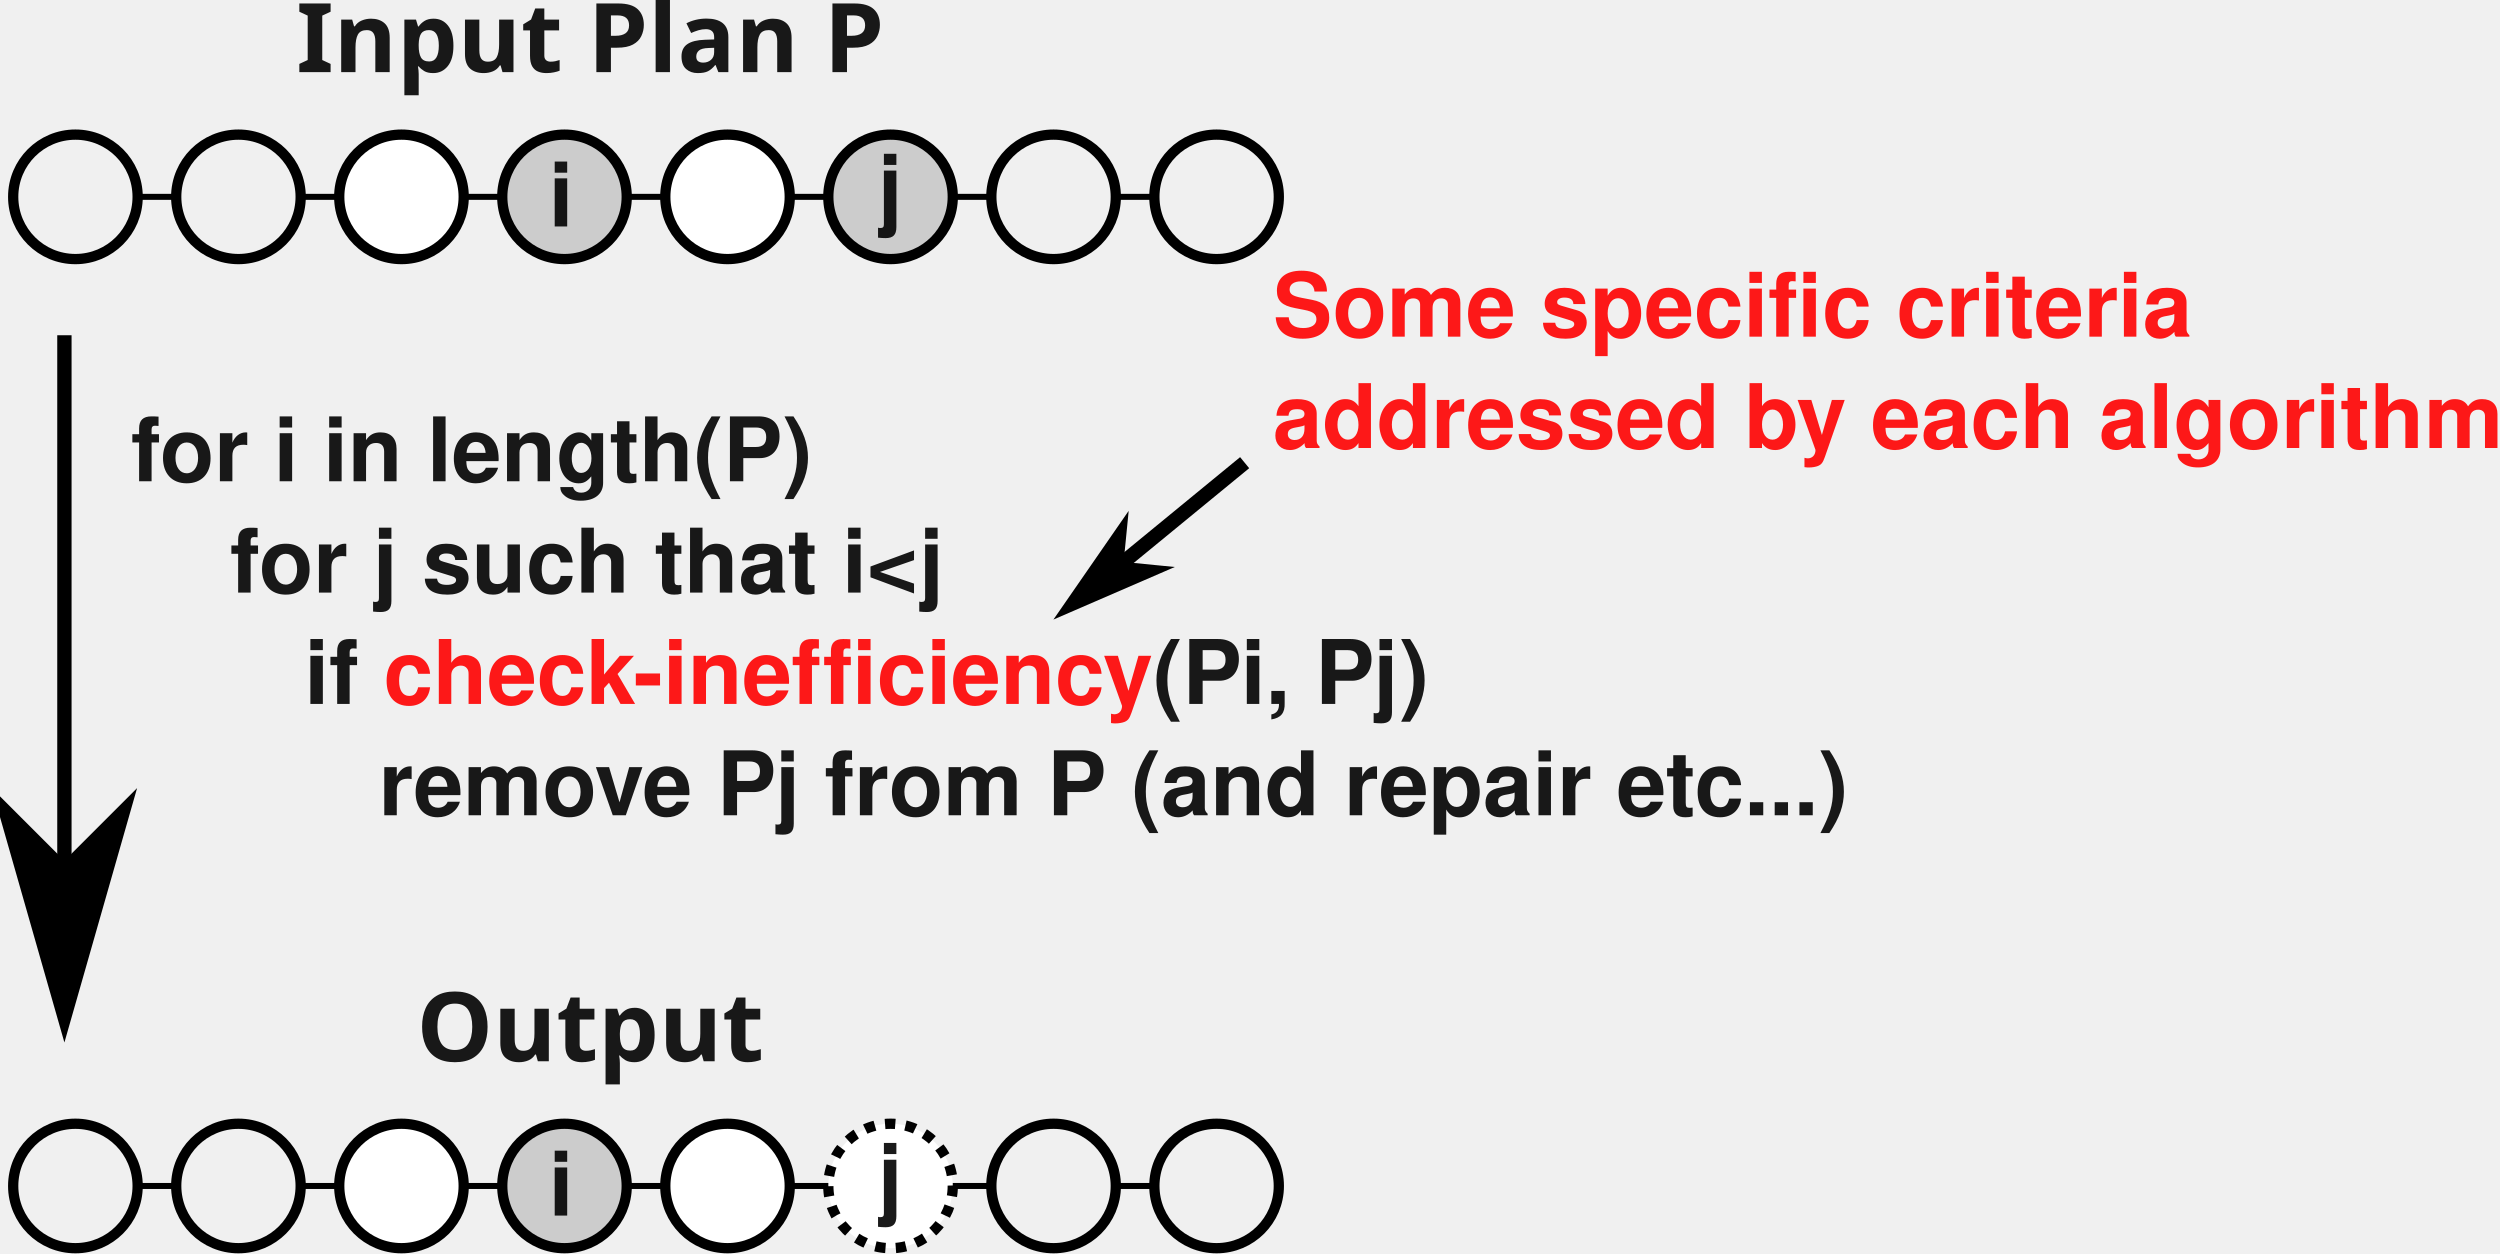
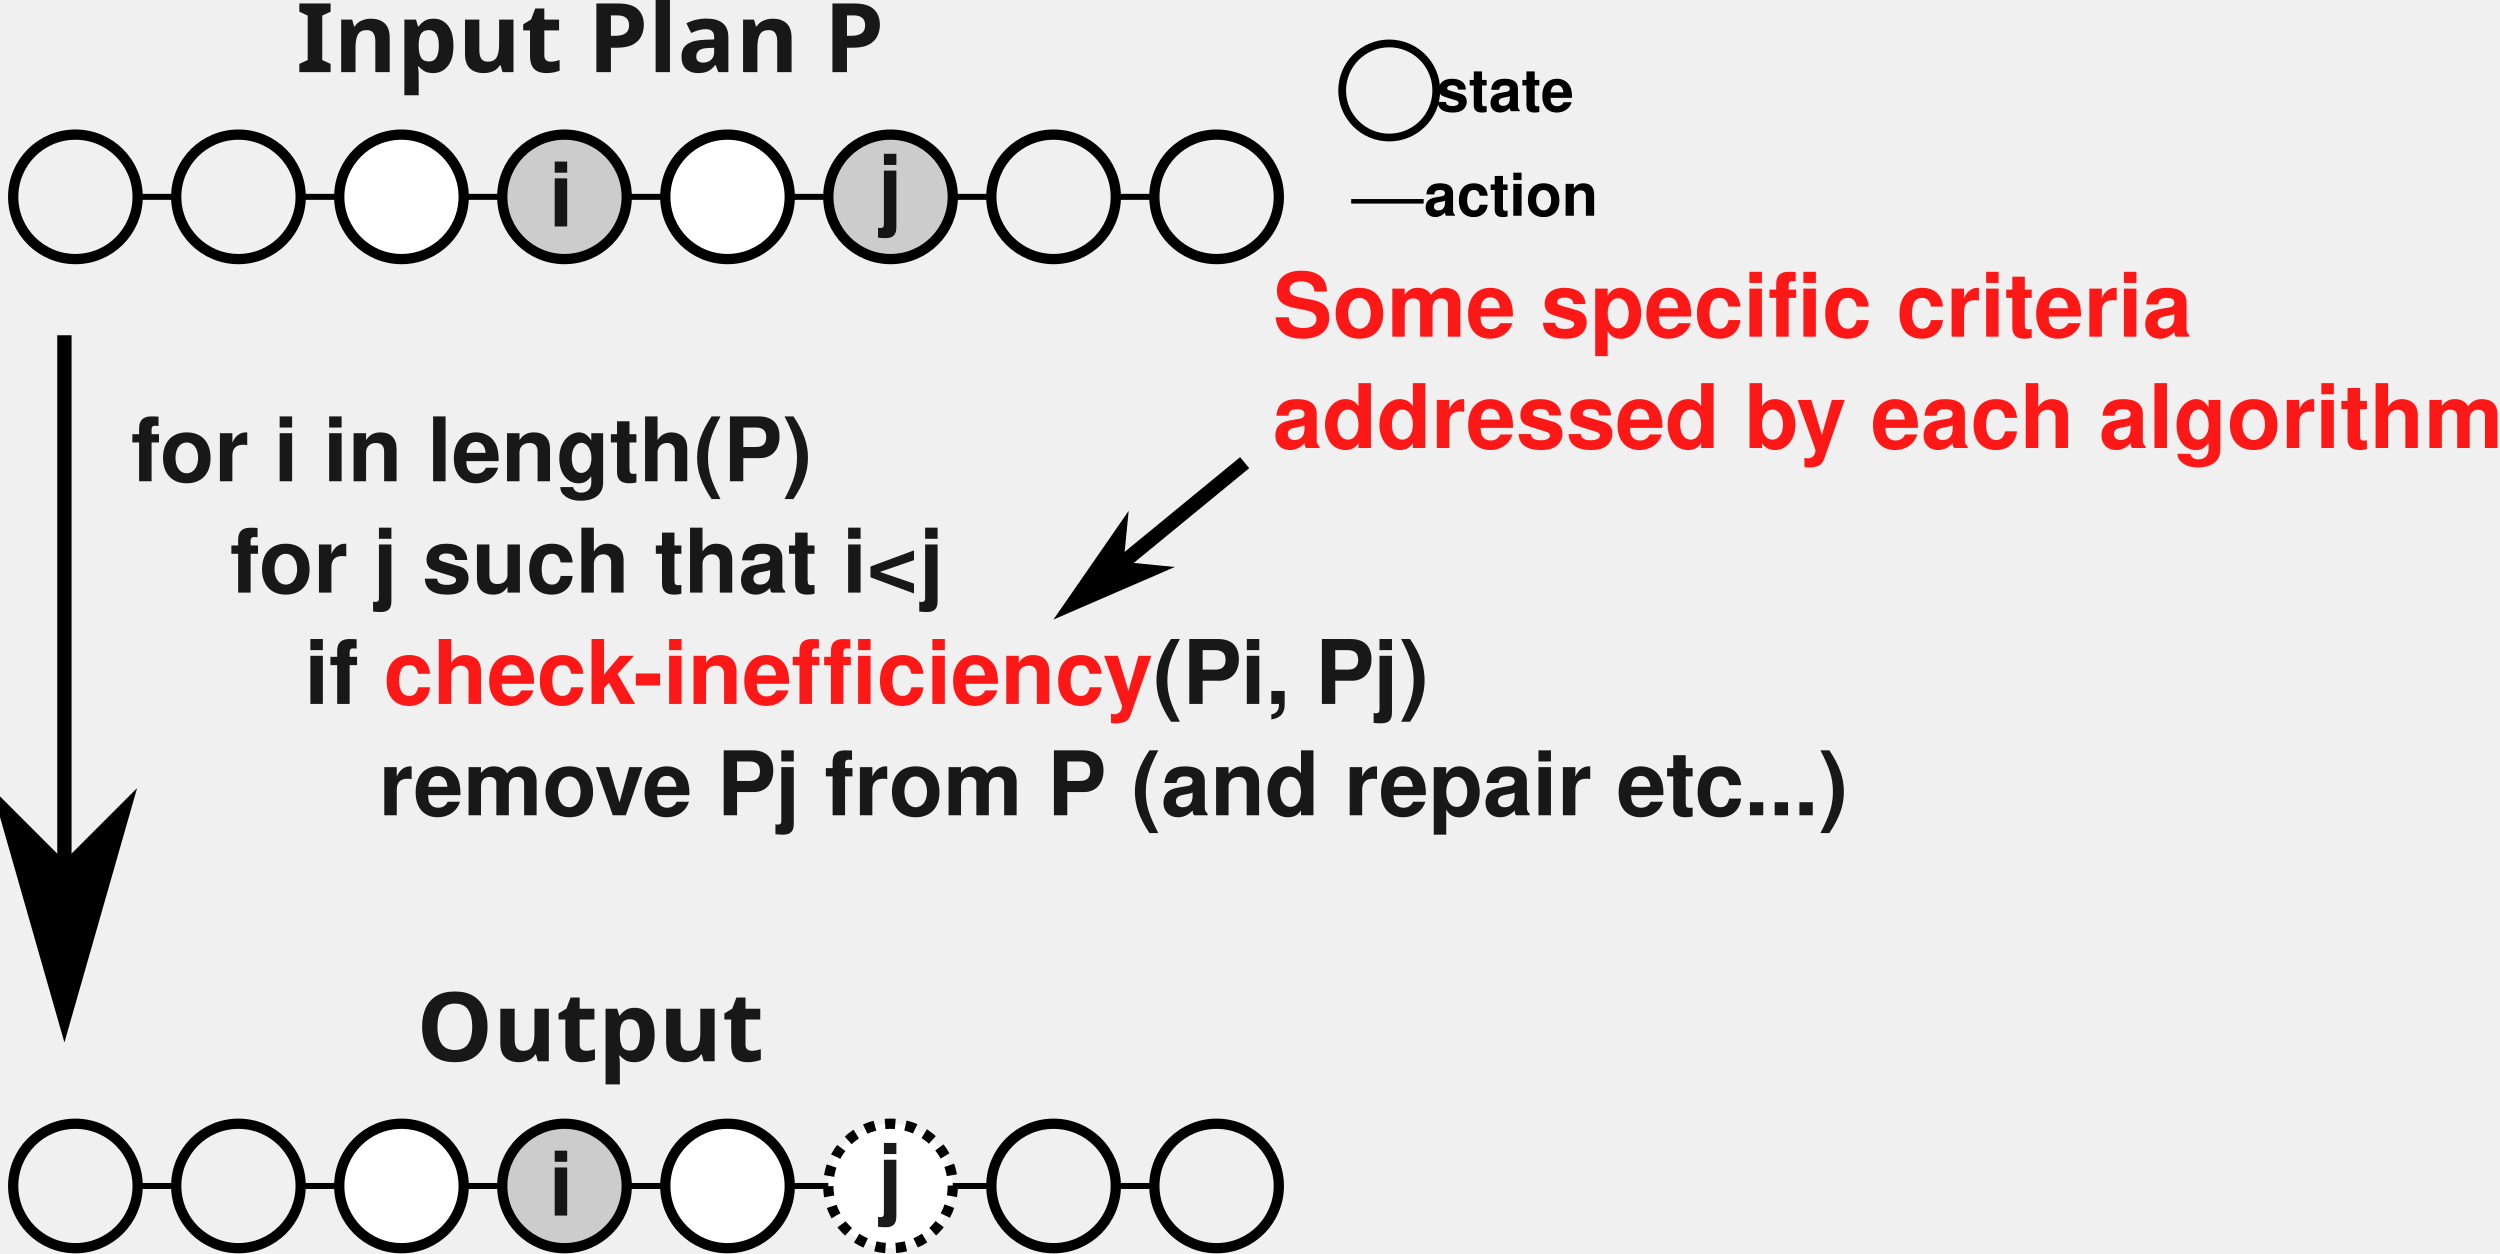
<svg xmlns="http://www.w3.org/2000/svg" width="786.018" height="394.057" id="svg4044" version="1.1">
  <defs id="defs4046">
    <marker orient="auto" refY="0" refX="0" id="Arrow1Mend" style="overflow:visible">
      <path id="path5414" d="M 0,0 5,-5 -12.5,0 5,5 0,0 z" style="fill-rule:evenodd;stroke:#000000;stroke-width:1pt" transform="matrix(-0.4,0,0,-0.4,-4,0)" />
    </marker>
    <marker orient="auto" refY="0" refX="0" id="Arrow1Lend" style="overflow:visible">
      <path id="path5408" d="M 0,0 5,-5 -12.5,0 5,5 0,0 z" style="fill-rule:evenodd;stroke:#000000;stroke-width:1pt" transform="matrix(-0.8,0,0,-0.8,-10,0)" />
    </marker>
  </defs>
  <g id="layer1" transform="translate(-259.8836,-150.9001)">
-     <path style="color:#000000;fill:none;stroke:#000000;stroke-width:1.8;stroke-linecap:butt;stroke-linejoin:miter;stroke-miterlimit:4;stroke-opacity:1;stroke-dasharray:none;stroke-dashoffset:0;marker:none;visibility:visible;display:inline;overflow:visible;enable-background:accumulate" id="path4062" d="m 67.39,125.464 a 10.901,10.901 0 1 1 -21.803,0 10.901,10.901 0 1 1 21.803,0 z" transform="matrix(1.794702,0,0,1.794702,182.2154,-12.3801)" />
-     <path transform="matrix(1.794702,0,0,1.794702,438.4972,-12.3801)" style="color:#000000;fill:#cccccc;stroke:#000000;stroke-width:1.8;stroke-linecap:butt;stroke-linejoin:miter;stroke-miterlimit:4;stroke-opacity:1;stroke-dasharray:none;stroke-dashoffset:0;marker:none;visibility:visible;display:inline;overflow:visible;enable-background:accumulate" id="path4062-2" d="m 67.39,125.464 a 10.901,10.901 0 1 1 -21.803,0 10.901,10.901 0 1 1 21.803,0 z" />
-     <path transform="matrix(1.794702,0,0,1.794702,284.7281,-12.3801)" style="color:#000000;fill:#ffffff;stroke:#000000;stroke-width:1.8;stroke-linecap:butt;stroke-linejoin:miter;stroke-miterlimit:4;stroke-opacity:1;stroke-dasharray:none;stroke-dashoffset:0;marker:none;visibility:visible;display:inline;overflow:visible;enable-background:accumulate" id="path4062-5" d="m 67.39,125.464 a 10.901,10.901 0 1 1 -21.803,0 10.901,10.901 0 1 1 21.803,0 z" />
-     <path transform="matrix(1.794702,0,0,1.794702,233.4718,-12.3801)" style="color:#000000;fill:none;stroke:#000000;stroke-width:1.8;stroke-linecap:butt;stroke-linejoin:miter;stroke-miterlimit:4;stroke-opacity:1;stroke-dasharray:none;stroke-dashoffset:0;marker:none;visibility:visible;display:inline;overflow:visible;enable-background:accumulate" id="path4062-1" d="m 67.39,125.464 a 10.901,10.901 0 1 1 -21.803,0 10.901,10.901 0 1 1 21.803,0 z" />
-     <path transform="matrix(1.794702,0,0,1.794702,335.9845,-12.3801)" style="color:#000000;fill:#cccccc;stroke:#000000;stroke-width:1.8;stroke-linecap:butt;stroke-linejoin:miter;stroke-miterlimit:4;stroke-opacity:1;stroke-dasharray:none;stroke-dashoffset:0;marker:none;visibility:visible;display:inline;overflow:visible;enable-background:accumulate" id="path4062-6" d="m 67.39,125.464 a 10.901,10.901 0 1 1 -21.803,0 10.901,10.901 0 1 1 21.803,0 z" />
-     <path transform="matrix(1.794702,0,0,1.794702,541.0099,-12.3801)" style="color:#000000;fill:none;stroke:#000000;stroke-width:1.8;stroke-linecap:butt;stroke-linejoin:miter;stroke-miterlimit:4;stroke-opacity:1;stroke-dasharray:none;stroke-dashoffset:0;marker:none;visibility:visible;display:inline;overflow:visible;enable-background:accumulate" id="path4062-0" d="m 67.39,125.464 a 10.901,10.901 0 1 1 -21.803,0 10.901,10.901 0 1 1 21.803,0 z" />
-     <path transform="matrix(1.794702,0,0,1.794702,387.2408,-12.3801)" style="color:#000000;fill:#ffffff;stroke:#000000;stroke-width:1.8;stroke-linecap:butt;stroke-linejoin:miter;stroke-miterlimit:4;stroke-opacity:1;stroke-dasharray:none;stroke-dashoffset:0;marker:none;visibility:visible;display:inline;overflow:visible;enable-background:accumulate" id="path4062-4" d="m 67.39,125.464 a 10.901,10.901 0 1 1 -21.803,0 10.901,10.901 0 1 1 21.803,0 z" />
-     <path transform="matrix(1.794702,0,0,1.794702,489.7535,-12.3801)" style="color:#000000;fill:none;stroke:#000000;stroke-width:1.8;stroke-linecap:butt;stroke-linejoin:miter;stroke-miterlimit:4;stroke-opacity:1;stroke-dasharray:none;stroke-dashoffset:0;marker:none;visibility:visible;display:inline;overflow:visible;enable-background:accumulate" id="path4062-21" d="m 67.39,125.464 a 10.901,10.901 0 1 1 -21.803,0 10.901,10.901 0 1 1 21.803,0 z" />
+     <path style="color:#000000;fill:none;stroke:#000000;stroke-width:1.8;stroke-linecap:butt;stroke-linejoin:miter;stroke-miterlimit:4;stroke-opacity:1;stroke-dasharray:none;stroke-dashoffset:0;marker:none;visibility:visible;display:inline;overflow:visible;enable-background:accumulate" id="path4062" d="m 67.39,125.464 c 0,6.021 -4.881,10.901 -10.901,10.901 -6.021,0 -10.901,-4.881 -10.901,-10.901 0,-6.021 4.881,-10.901 10.901,-10.901 6.021,0 10.901,4.881 10.901,10.901 z" transform="matrix(1.794702,0,0,1.794702,182.2154,-12.3801)" />
+     <path transform="matrix(1.794702,0,0,1.794702,438.4972,-12.3801)" style="color:#000000;fill:#cccccc;stroke:#000000;stroke-width:1.8;stroke-linecap:butt;stroke-linejoin:miter;stroke-miterlimit:4;stroke-opacity:1;stroke-dasharray:none;stroke-dashoffset:0;marker:none;visibility:visible;display:inline;overflow:visible;enable-background:accumulate" id="path4062-2" d="m 67.39,125.464 c 0,6.021 -4.881,10.901 -10.901,10.901 -6.021,0 -10.901,-4.881 -10.901,-10.901 0,-6.021 4.881,-10.901 10.901,-10.901 6.021,0 10.901,4.881 10.901,10.901 z" />
+     <path transform="matrix(1.794702,0,0,1.794702,284.7281,-12.3801)" style="color:#000000;fill:#ffffff;stroke:#000000;stroke-width:1.8;stroke-linecap:butt;stroke-linejoin:miter;stroke-miterlimit:4;stroke-opacity:1;stroke-dasharray:none;stroke-dashoffset:0;marker:none;visibility:visible;display:inline;overflow:visible;enable-background:accumulate" id="path4062-5" d="m 67.39,125.464 c 0,6.021 -4.881,10.901 -10.901,10.901 -6.021,0 -10.901,-4.881 -10.901,-10.901 0,-6.021 4.881,-10.901 10.901,-10.901 6.021,0 10.901,4.881 10.901,10.901 z" />
+     <path transform="matrix(1.794702,0,0,1.794702,233.4718,-12.3801)" style="color:#000000;fill:none;stroke:#000000;stroke-width:1.8;stroke-linecap:butt;stroke-linejoin:miter;stroke-miterlimit:4;stroke-opacity:1;stroke-dasharray:none;stroke-dashoffset:0;marker:none;visibility:visible;display:inline;overflow:visible;enable-background:accumulate" id="path4062-1" d="m 67.39,125.464 c 0,6.021 -4.881,10.901 -10.901,10.901 -6.021,0 -10.901,-4.881 -10.901,-10.901 0,-6.021 4.881,-10.901 10.901,-10.901 6.021,0 10.901,4.881 10.901,10.901 z" />
+     <path transform="matrix(1.794702,0,0,1.794702,335.9845,-12.3801)" style="color:#000000;fill:#cccccc;stroke:#000000;stroke-width:1.8;stroke-linecap:butt;stroke-linejoin:miter;stroke-miterlimit:4;stroke-opacity:1;stroke-dasharray:none;stroke-dashoffset:0;marker:none;visibility:visible;display:inline;overflow:visible;enable-background:accumulate" id="path4062-6" d="m 67.39,125.464 c 0,6.021 -4.881,10.901 -10.901,10.901 -6.021,0 -10.901,-4.881 -10.901,-10.901 0,-6.021 4.881,-10.901 10.901,-10.901 6.021,0 10.901,4.881 10.901,10.901 z" />
+     <path transform="matrix(1.794702,0,0,1.794702,541.0099,-12.3801)" style="color:#000000;fill:none;stroke:#000000;stroke-width:1.8;stroke-linecap:butt;stroke-linejoin:miter;stroke-miterlimit:4;stroke-opacity:1;stroke-dasharray:none;stroke-dashoffset:0;marker:none;visibility:visible;display:inline;overflow:visible;enable-background:accumulate" id="path4062-0" d="m 67.39,125.464 c 0,6.021 -4.881,10.901 -10.901,10.901 -6.021,0 -10.901,-4.881 -10.901,-10.901 0,-6.021 4.881,-10.901 10.901,-10.901 6.021,0 10.901,4.881 10.901,10.901 z" />
+     <path transform="matrix(1.794702,0,0,1.794702,387.2408,-12.3801)" style="color:#000000;fill:#ffffff;stroke:#000000;stroke-width:1.8;stroke-linecap:butt;stroke-linejoin:miter;stroke-miterlimit:4;stroke-opacity:1;stroke-dasharray:none;stroke-dashoffset:0;marker:none;visibility:visible;display:inline;overflow:visible;enable-background:accumulate" id="path4062-4" d="m 67.39,125.464 c 0,6.021 -4.881,10.901 -10.901,10.901 -6.021,0 -10.901,-4.881 -10.901,-10.901 0,-6.021 4.881,-10.901 10.901,-10.901 6.021,0 10.901,4.881 10.901,10.901 z" />
+     <path transform="matrix(1.794702,0,0,1.794702,489.7535,-12.3801)" style="color:#000000;fill:none;stroke:#000000;stroke-width:1.8;stroke-linecap:butt;stroke-linejoin:miter;stroke-miterlimit:4;stroke-opacity:1;stroke-dasharray:none;stroke-dashoffset:0;marker:none;visibility:visible;display:inline;overflow:visible;enable-background:accumulate" id="path4062-21" d="m 67.39,125.464 c 0,6.021 -4.881,10.901 -10.901,10.901 -6.021,0 -10.901,-4.881 -10.901,-10.901 0,-6.021 4.881,-10.901 10.901,-10.901 6.021,0 10.901,4.881 10.901,10.901 z" />
    <path style="fill:none;stroke:#000000;stroke-width:1.89px;stroke-linecap:butt;stroke-linejoin:miter;stroke-opacity:1" d="m 303.16,212.791 12.127,0" id="path5213" />
    <path style="fill:none;stroke:#000000;stroke-width:1.89px;stroke-linecap:butt;stroke-linejoin:miter;stroke-opacity:1" d="m 354.417,212.791 12.127,0" id="path5217" />
    <path style="fill:none;stroke:#000000;stroke-width:1.89px;stroke-linecap:butt;stroke-linejoin:miter;stroke-opacity:1" d="m 405.673,212.791 12.127,0" id="path5219" />
    <path style="fill:#ffffff;stroke:#000000;stroke-width:1.89px;stroke-linecap:butt;stroke-linejoin:miter;stroke-opacity:1" d="m 456.929,212.791 12.127,0" id="path5223" />
    <path style="fill:#ffffff;stroke:#000000;stroke-width:1.89px;stroke-linecap:butt;stroke-linejoin:miter;stroke-opacity:1" d="m 508.186,212.791 12.127,0" id="path5225" />
    <path style="fill:none;stroke:#000000;stroke-width:1.89px;stroke-linecap:butt;stroke-linejoin:miter;stroke-opacity:1" d="m 559.442,212.791 12.127,0" id="path5227" />
    <path style="fill:none;stroke:#000000;stroke-width:1.89px;stroke-linecap:butt;stroke-linejoin:miter;stroke-opacity:1" d="m 610.698,212.791 12.127,0" id="path5229" />
    <text xml:space="preserve" style="font-size:30.243px;font-style:normal;font-variant:normal;font-weight:bold;font-stretch:normal;text-indent:0;text-align:center;text-decoration:none;line-height:125%;letter-spacing:normal;word-spacing:normal;text-transform:none;direction:ltr;block-progression:tb;writing-mode:lr-tb;text-anchor:middle;baseline-shift:baseline;opacity:0.898;color:#000000;fill:#000000;fill-opacity:1;fill-rule:evenodd;stroke:none;stroke-width:0.99;marker:none;visibility:visible;display:inline;overflow:visible;enable-background:accumulate;font-family:'M+ 2c';-inkscape-font-specification:'M+ 2c Bold'" x="465.112" y="173.583" id="text4505">
      <tspan id="tspan4507" x="465.112" y="173.583">Input Plan P</tspan>
    </text>
    <text xml:space="preserve" style="font-size:28px;font-style:normal;font-variant:normal;font-weight:bold;font-stretch:normal;text-indent:0;text-align:start;text-decoration:none;line-height:125%;letter-spacing:normal;word-spacing:normal;text-transform:none;direction:ltr;block-progression:tb;writing-mode:lr-tb;text-anchor:start;baseline-shift:baseline;opacity:0.898;color:#000000;fill:#000000;fill-opacity:1;fill-rule:nonzero;stroke:none;stroke-width:5.786;marker:none;visibility:visible;display:inline;overflow:visible;enable-background:accumulate;font-family:Nimbus Sans L;-inkscape-font-specification:Nimbus Sans L Bold" x="301.105" y="302.22" id="text4748">
      <tspan id="tspan4750" x="301.105" y="302.22">for i in length(P)</tspan>
      <tspan x="301.105" y="337.22" id="tspan4752">    for j such that i&lt;j</tspan>
      <tspan x="301.105" y="372.22" id="tspan4754">       if <tspan style="fill:#ff0000" id="tspan6441">check-inefficiency</tspan>(Pi, Pj)</tspan>
      <tspan x="301.105" y="407.22" id="tspan4764">          remove Pj from P (and repair etc...)</tspan>
    </text>
    <text xml:space="preserve" style="font-size:28px;font-style:normal;font-variant:normal;font-weight:bold;font-stretch:normal;text-indent:0;text-align:start;text-decoration:none;line-height:125%;letter-spacing:normal;word-spacing:normal;text-transform:none;direction:ltr;block-progression:tb;writing-mode:lr-tb;text-anchor:start;baseline-shift:baseline;opacity:0.898;color:#000000;fill:#000000;fill-opacity:1;fill-rule:nonzero;stroke:none;stroke-width:5.786;marker:none;visibility:visible;display:inline;overflow:visible;enable-background:accumulate;font-family:Nimbus Sans L;-inkscape-font-specification:Nimbus Sans L Bold" x="432.416" y="222.101" id="text4756">
      <tspan id="tspan4758" x="432.416" y="222.101">i</tspan>
    </text>
    <text xml:space="preserve" style="font-size:28px;font-style:normal;font-variant:normal;font-weight:bold;font-stretch:normal;text-indent:0;text-align:start;text-decoration:none;line-height:125%;letter-spacing:normal;word-spacing:normal;text-transform:none;direction:ltr;block-progression:tb;writing-mode:lr-tb;text-anchor:start;baseline-shift:baseline;opacity:0.898;color:#000000;fill:#000000;fill-opacity:1;fill-rule:nonzero;stroke:none;stroke-width:5.786;marker:none;visibility:visible;display:inline;overflow:visible;enable-background:accumulate;font-family:Nimbus Sans L;-inkscape-font-specification:Nimbus Sans L Bold" x="535.837" y="219.658" id="text4760">
      <tspan id="tspan4762" x="535.837" y="219.658">j</tspan>
    </text>
-     <path style="color:#000000;fill:none;stroke:#000000;stroke-width:1.8;stroke-linecap:butt;stroke-linejoin:miter;stroke-miterlimit:4;stroke-opacity:1;stroke-dasharray:none;stroke-dashoffset:0;marker:none;visibility:visible;display:inline;overflow:visible;enable-background:accumulate" id="path4062-9" d="m 67.39,125.464 a 10.901,10.901 0 1 1 -21.803,0 10.901,10.901 0 1 1 21.803,0 z" transform="matrix(1.794702,0,0,1.794702,182.2154,298.6068)" />
-     <path transform="matrix(1.794702,0,0,1.794702,438.4972,298.6068)" style="color:#000000;fill:#ffffff;stroke:#000000;stroke-width:1.8;stroke-linecap:butt;stroke-linejoin:miter;stroke-miterlimit:4;stroke-opacity:1;stroke-dasharray:1.8, 1.8;stroke-dashoffset:0;marker:none;visibility:visible;display:inline;overflow:visible;enable-background:accumulate" id="path4062-2-7" d="m 67.39,125.464 a 10.901,10.901 0 1 1 -21.803,0 10.901,10.901 0 1 1 21.803,0 z" />
-     <path transform="matrix(1.794702,0,0,1.794702,284.7281,298.6068)" style="color:#000000;fill:#ffffff;stroke:#000000;stroke-width:1.8;stroke-linecap:butt;stroke-linejoin:miter;stroke-miterlimit:4;stroke-opacity:1;stroke-dasharray:none;stroke-dashoffset:0;marker:none;visibility:visible;display:inline;overflow:visible;enable-background:accumulate" id="path4062-5-3" d="m 67.39,125.464 a 10.901,10.901 0 1 1 -21.803,0 10.901,10.901 0 1 1 21.803,0 z" />
-     <path transform="matrix(1.794702,0,0,1.794702,233.4718,298.6068)" style="color:#000000;fill:none;stroke:#000000;stroke-width:1.8;stroke-linecap:butt;stroke-linejoin:miter;stroke-miterlimit:4;stroke-opacity:1;stroke-dasharray:none;stroke-dashoffset:0;marker:none;visibility:visible;display:inline;overflow:visible;enable-background:accumulate" id="path4062-1-7" d="m 67.39,125.464 a 10.901,10.901 0 1 1 -21.803,0 10.901,10.901 0 1 1 21.803,0 z" />
-     <path transform="matrix(1.794702,0,0,1.794702,335.9845,298.6068)" style="color:#000000;fill:#cccccc;stroke:#000000;stroke-width:1.8;stroke-linecap:butt;stroke-linejoin:miter;stroke-miterlimit:4;stroke-opacity:1;stroke-dasharray:none;stroke-dashoffset:0;marker:none;visibility:visible;display:inline;overflow:visible;enable-background:accumulate" id="path4062-6-0" d="m 67.39,125.464 a 10.901,10.901 0 1 1 -21.803,0 10.901,10.901 0 1 1 21.803,0 z" />
-     <path transform="matrix(1.794702,0,0,1.794702,541.0099,298.6068)" style="color:#000000;fill:none;stroke:#000000;stroke-width:1.8;stroke-linecap:butt;stroke-linejoin:miter;stroke-miterlimit:4;stroke-opacity:1;stroke-dasharray:none;stroke-dashoffset:0;marker:none;visibility:visible;display:inline;overflow:visible;enable-background:accumulate" id="path4062-0-6" d="m 67.39,125.464 a 10.901,10.901 0 1 1 -21.803,0 10.901,10.901 0 1 1 21.803,0 z" />
-     <path transform="matrix(1.794702,0,0,1.794702,387.2408,298.6068)" style="color:#000000;fill:#ffffff;stroke:#000000;stroke-width:1.8;stroke-linecap:butt;stroke-linejoin:miter;stroke-miterlimit:4;stroke-opacity:1;stroke-dasharray:none;stroke-dashoffset:0;marker:none;visibility:visible;display:inline;overflow:visible;enable-background:accumulate" id="path4062-4-5" d="m 67.39,125.464 a 10.901,10.901 0 1 1 -21.803,0 10.901,10.901 0 1 1 21.803,0 z" />
-     <path transform="matrix(1.794702,0,0,1.794702,489.7535,298.6068)" style="color:#000000;fill:none;stroke:#000000;stroke-width:1.8;stroke-linecap:butt;stroke-linejoin:miter;stroke-miterlimit:4;stroke-opacity:1;stroke-dasharray:none;stroke-dashoffset:0;marker:none;visibility:visible;display:inline;overflow:visible;enable-background:accumulate" id="path4062-21-4" d="m 67.39,125.464 a 10.901,10.901 0 1 1 -21.803,0 10.901,10.901 0 1 1 21.803,0 z" />
+     <path style="color:#000000;fill:none;stroke:#000000;stroke-width:1.8;stroke-linecap:butt;stroke-linejoin:miter;stroke-miterlimit:4;stroke-opacity:1;stroke-dasharray:none;stroke-dashoffset:0;marker:none;visibility:visible;display:inline;overflow:visible;enable-background:accumulate" id="path4062-9" d="m 67.39,125.464 c 0,6.021 -4.881,10.901 -10.901,10.901 -6.021,0 -10.901,-4.881 -10.901,-10.901 0,-6.021 4.881,-10.901 10.901,-10.901 6.021,0 10.901,4.881 10.901,10.901 z" transform="matrix(1.794702,0,0,1.794702,182.2154,298.6068)" />
+     <path transform="matrix(1.794702,0,0,1.794702,438.4972,298.6068)" style="color:#000000;fill:#ffffff;stroke:#000000;stroke-width:1.8;stroke-linecap:butt;stroke-linejoin:miter;stroke-miterlimit:4;stroke-opacity:1;stroke-dasharray:1.8, 1.8;stroke-dashoffset:0;marker:none;visibility:visible;display:inline;overflow:visible;enable-background:accumulate" id="path4062-2-7" d="m 67.39,125.464 c 0,6.021 -4.881,10.901 -10.901,10.901 -6.021,0 -10.901,-4.881 -10.901,-10.901 0,-6.021 4.881,-10.901 10.901,-10.901 6.021,0 10.901,4.881 10.901,10.901 z" />
+     <path transform="matrix(1.794702,0,0,1.794702,284.7281,298.6068)" style="color:#000000;fill:#ffffff;stroke:#000000;stroke-width:1.8;stroke-linecap:butt;stroke-linejoin:miter;stroke-miterlimit:4;stroke-opacity:1;stroke-dasharray:none;stroke-dashoffset:0;marker:none;visibility:visible;display:inline;overflow:visible;enable-background:accumulate" id="path4062-5-3" d="m 67.39,125.464 c 0,6.021 -4.881,10.901 -10.901,10.901 -6.021,0 -10.901,-4.881 -10.901,-10.901 0,-6.021 4.881,-10.901 10.901,-10.901 6.021,0 10.901,4.881 10.901,10.901 z" />
+     <path transform="matrix(1.794702,0,0,1.794702,233.4718,298.6068)" style="color:#000000;fill:none;stroke:#000000;stroke-width:1.8;stroke-linecap:butt;stroke-linejoin:miter;stroke-miterlimit:4;stroke-opacity:1;stroke-dasharray:none;stroke-dashoffset:0;marker:none;visibility:visible;display:inline;overflow:visible;enable-background:accumulate" id="path4062-1-7" d="m 67.39,125.464 c 0,6.021 -4.881,10.901 -10.901,10.901 -6.021,0 -10.901,-4.881 -10.901,-10.901 0,-6.021 4.881,-10.901 10.901,-10.901 6.021,0 10.901,4.881 10.901,10.901 z" />
+     <path transform="matrix(1.794702,0,0,1.794702,335.9845,298.6068)" style="color:#000000;fill:#cccccc;stroke:#000000;stroke-width:1.8;stroke-linecap:butt;stroke-linejoin:miter;stroke-miterlimit:4;stroke-opacity:1;stroke-dasharray:none;stroke-dashoffset:0;marker:none;visibility:visible;display:inline;overflow:visible;enable-background:accumulate" id="path4062-6-0" d="m 67.39,125.464 c 0,6.021 -4.881,10.901 -10.901,10.901 -6.021,0 -10.901,-4.881 -10.901,-10.901 0,-6.021 4.881,-10.901 10.901,-10.901 6.021,0 10.901,4.881 10.901,10.901 z" />
+     <path transform="matrix(1.794702,0,0,1.794702,541.0099,298.6068)" style="color:#000000;fill:none;stroke:#000000;stroke-width:1.8;stroke-linecap:butt;stroke-linejoin:miter;stroke-miterlimit:4;stroke-opacity:1;stroke-dasharray:none;stroke-dashoffset:0;marker:none;visibility:visible;display:inline;overflow:visible;enable-background:accumulate" id="path4062-0-6" d="m 67.39,125.464 c 0,6.021 -4.881,10.901 -10.901,10.901 -6.021,0 -10.901,-4.881 -10.901,-10.901 0,-6.021 4.881,-10.901 10.901,-10.901 6.021,0 10.901,4.881 10.901,10.901 z" />
+     <path transform="matrix(1.794702,0,0,1.794702,387.2408,298.6068)" style="color:#000000;fill:#ffffff;stroke:#000000;stroke-width:1.8;stroke-linecap:butt;stroke-linejoin:miter;stroke-miterlimit:4;stroke-opacity:1;stroke-dasharray:none;stroke-dashoffset:0;marker:none;visibility:visible;display:inline;overflow:visible;enable-background:accumulate" id="path4062-4-5" d="m 67.39,125.464 c 0,6.021 -4.881,10.901 -10.901,10.901 -6.021,0 -10.901,-4.881 -10.901,-10.901 0,-6.021 4.881,-10.901 10.901,-10.901 6.021,0 10.901,4.881 10.901,10.901 z" />
+     <path transform="matrix(1.794702,0,0,1.794702,489.7535,298.6068)" style="color:#000000;fill:none;stroke:#000000;stroke-width:1.8;stroke-linecap:butt;stroke-linejoin:miter;stroke-miterlimit:4;stroke-opacity:1;stroke-dasharray:none;stroke-dashoffset:0;marker:none;visibility:visible;display:inline;overflow:visible;enable-background:accumulate" id="path4062-21-4" d="m 67.39,125.464 c 0,6.021 -4.881,10.901 -10.901,10.901 -6.021,0 -10.901,-4.881 -10.901,-10.901 0,-6.021 4.881,-10.901 10.901,-10.901 6.021,0 10.901,4.881 10.901,10.901 z" />
    <path style="fill:none;stroke:#000000;stroke-width:1.89px;stroke-linecap:butt;stroke-linejoin:miter;stroke-opacity:1" d="m 303.16,523.777 12.127,0" id="path5213-7" />
    <path style="fill:none;stroke:#000000;stroke-width:1.89px;stroke-linecap:butt;stroke-linejoin:miter;stroke-opacity:1" d="m 354.417,523.777 12.127,0" id="path5217-9" />
    <path style="fill:none;stroke:#000000;stroke-width:1.89px;stroke-linecap:butt;stroke-linejoin:miter;stroke-opacity:1" d="m 405.673,523.777 12.127,0" id="path5219-0" />
    <path style="fill:#ffffff;stroke:#000000;stroke-width:1.89px;stroke-linecap:butt;stroke-linejoin:miter;stroke-opacity:1" d="m 456.929,523.777 12.127,0" id="path5223-1" />
    <path style="fill:#ffffff;stroke:#000000;stroke-width:1.89px;stroke-linecap:butt;stroke-linejoin:miter;stroke-opacity:1" d="m 508.186,523.777 12.127,0" id="path5225-7" />
    <path style="fill:none;stroke:#000000;stroke-width:1.89px;stroke-linecap:butt;stroke-linejoin:miter;stroke-opacity:1" d="m 559.442,523.777 12.127,0" id="path5227-1" />
    <path style="fill:none;stroke:#000000;stroke-width:1.89px;stroke-linecap:butt;stroke-linejoin:miter;stroke-opacity:1" d="m 610.698,523.777 12.127,0" id="path5229-7" />
    <text xml:space="preserve" style="font-size:30.243px;font-style:normal;font-variant:normal;font-weight:bold;font-stretch:normal;text-indent:0;text-align:center;text-decoration:none;line-height:125%;letter-spacing:normal;word-spacing:normal;text-transform:none;direction:ltr;block-progression:tb;writing-mode:lr-tb;text-anchor:middle;baseline-shift:baseline;opacity:0.898;color:#000000;fill:#000000;fill-opacity:1;fill-rule:evenodd;stroke:none;stroke-width:0.99;marker:none;visibility:visible;display:inline;overflow:visible;enable-background:accumulate;font-family:'M+ 2c';-inkscape-font-specification:'M+ 2c Bold'" x="465.112" y="484.57" id="text4505-7">
      <tspan id="tspan4507-9" x="465.112" y="484.57">Output</tspan>
    </text>
    <text xml:space="preserve" style="font-size:28px;font-style:normal;font-variant:normal;font-weight:bold;font-stretch:normal;text-indent:0;text-align:start;text-decoration:none;line-height:125%;letter-spacing:normal;word-spacing:normal;text-transform:none;direction:ltr;block-progression:tb;writing-mode:lr-tb;text-anchor:start;baseline-shift:baseline;opacity:0.898;color:#000000;fill:#000000;fill-opacity:1;fill-rule:nonzero;stroke:none;stroke-width:5.786;marker:none;visibility:visible;display:inline;overflow:visible;enable-background:accumulate;font-family:Nimbus Sans L;-inkscape-font-specification:Nimbus Sans L Bold" x="432.416" y="533.088" id="text4756-6">
      <tspan id="tspan4758-7" x="432.416" y="533.088">i</tspan>
    </text>
    <text xml:space="preserve" style="font-size:28px;font-style:normal;font-variant:normal;font-weight:bold;font-stretch:normal;text-indent:0;text-align:start;text-decoration:none;line-height:125%;letter-spacing:normal;word-spacing:normal;text-transform:none;direction:ltr;block-progression:tb;writing-mode:lr-tb;text-anchor:start;baseline-shift:baseline;opacity:0.898;color:#000000;fill:#000000;fill-opacity:1;fill-rule:nonzero;stroke:none;stroke-width:5.786;marker:none;visibility:visible;display:inline;overflow:visible;enable-background:accumulate;font-family:Nimbus Sans L;-inkscape-font-specification:Nimbus Sans L Bold" x="535.837" y="530.645" id="text4760-5">
      <tspan id="tspan4762-6" x="535.837" y="530.645">j</tspan>
    </text>
    <path style="fill:none;stroke:#000000;stroke-width:4.5;stroke-linecap:butt;stroke-linejoin:miter;stroke-miterlimit:4;stroke-opacity:1;stroke-dasharray:none;marker-end:url(#Arrow1Lend)" d="m 280.134,256.304 0,213.627" id="path4891" transform="translate(0,-4.8242187e-4)" />
    <text xml:space="preserve" style="font-size:28px;font-style:normal;font-variant:normal;font-weight:bold;font-stretch:normal;text-indent:0;text-align:start;text-decoration:none;line-height:125%;letter-spacing:normal;word-spacing:normal;text-transform:none;direction:ltr;block-progression:tb;writing-mode:lr-tb;text-anchor:start;baseline-shift:baseline;opacity:0.898;color:#000000;fill:#ff0000;fill-opacity:1;fill-rule:nonzero;stroke:none;stroke-width:3.23;marker:none;visibility:visible;display:inline;overflow:visible;enable-background:accumulate;font-family:Nimbus Sans L;-inkscape-font-specification:Nimbus Sans L Bold" x="660.087" y="256.756" id="text5864">
      <tspan id="tspan5866" x="660.087" y="256.756">Some specific criteria</tspan>
      <tspan x="660.087" y="291.756" id="tspan5868">addressed by each algorithm</tspan>
    </text>
    <path style="fill:none;stroke:#000000;stroke-width:4.5;stroke-linecap:butt;stroke-linejoin:miter;stroke-miterlimit:4;stroke-opacity:1;stroke-dasharray:none;marker-end:url(#Arrow1Mend)" d="m 651.209,296.367 -53.269,43.708" id="path5870" />
+     <path style="color:#000000;fill:none;stroke:#000000;stroke-width:1.8;stroke-linecap:butt;stroke-linejoin:miter;stroke-miterlimit:4;stroke-opacity:1;stroke-dasharray:none;stroke-dashoffset:0;marker:none;visibility:visible;display:inline;overflow:visible;enable-background:accumulate" id="path4062-63-1" d="m 67.39,125.464 a 10.901,10.901 0 1 1 -21.803,0 10.901,10.901 0 1 1 21.803,0 z" transform="matrix(1.357187,0,0,1.357187,619.9995,9.069852)" />
+     <text xml:space="preserve" style="font-size:18.582px;font-style:normal;font-variant:normal;font-weight:bold;font-stretch:normal;text-indent:0;text-align:center;text-decoration:none;line-height:125%;letter-spacing:normal;word-spacing:normal;text-transform:none;direction:ltr;block-progression:tb;writing-mode:lr-tb;text-anchor:middle;baseline-shift:baseline;color:#000000;fill:#000000;fill-opacity:1;fill-rule:evenodd;stroke:none;stroke-width:0.2;marker:none;visibility:visible;display:inline;overflow:visible;enable-background:accumulate;font-family:Nimbus Sans L;-inkscape-font-specification:Nimbus Sans L Bold" x="745.963" y="185.864" id="text3142">
+       <tspan id="tspan3144" x="745.963" y="185.864">state</tspan>
+     </text>
+     <path style="fill:none;stroke:#000000;stroke-width:1.429px;stroke-linecap:butt;stroke-linejoin:miter;stroke-opacity:1" d="m 684.702,214.196 22.794,0" id="path5197-1" />
+     <text xml:space="preserve" style="font-size:18.582px;font-style:normal;font-variant:normal;font-weight:bold;font-stretch:normal;text-indent:0;text-align:center;text-decoration:none;line-height:125%;letter-spacing:normal;word-spacing:normal;text-transform:none;direction:ltr;block-progression:tb;writing-mode:lr-tb;text-anchor:middle;baseline-shift:baseline;color:#000000;fill:#000000;fill-opacity:1;fill-rule:evenodd;stroke:none;stroke-width:0.2;marker:none;visibility:visible;display:inline;overflow:visible;enable-background:accumulate;font-family:Nimbus Sans L;-inkscape-font-specification:Nimbus Sans L Bold" x="747.868" y="218.729" id="text3164">
+       <tspan id="tspan3166" x="747.868" y="218.729">action</tspan>
+     </text>
  </g>
</svg>
